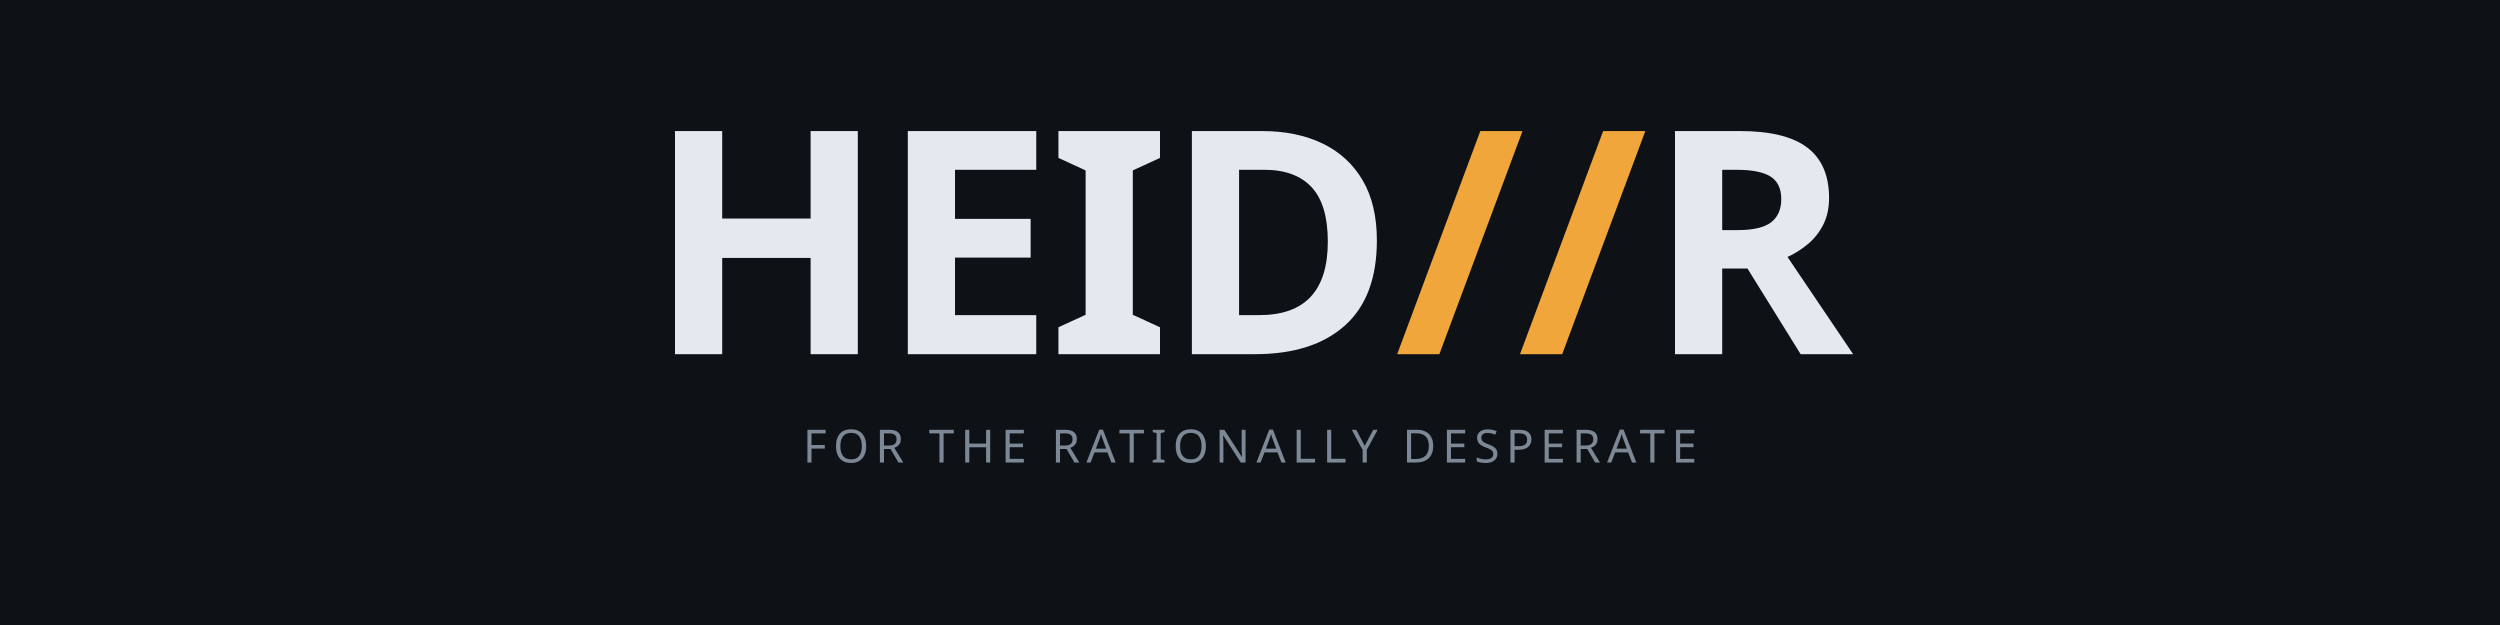
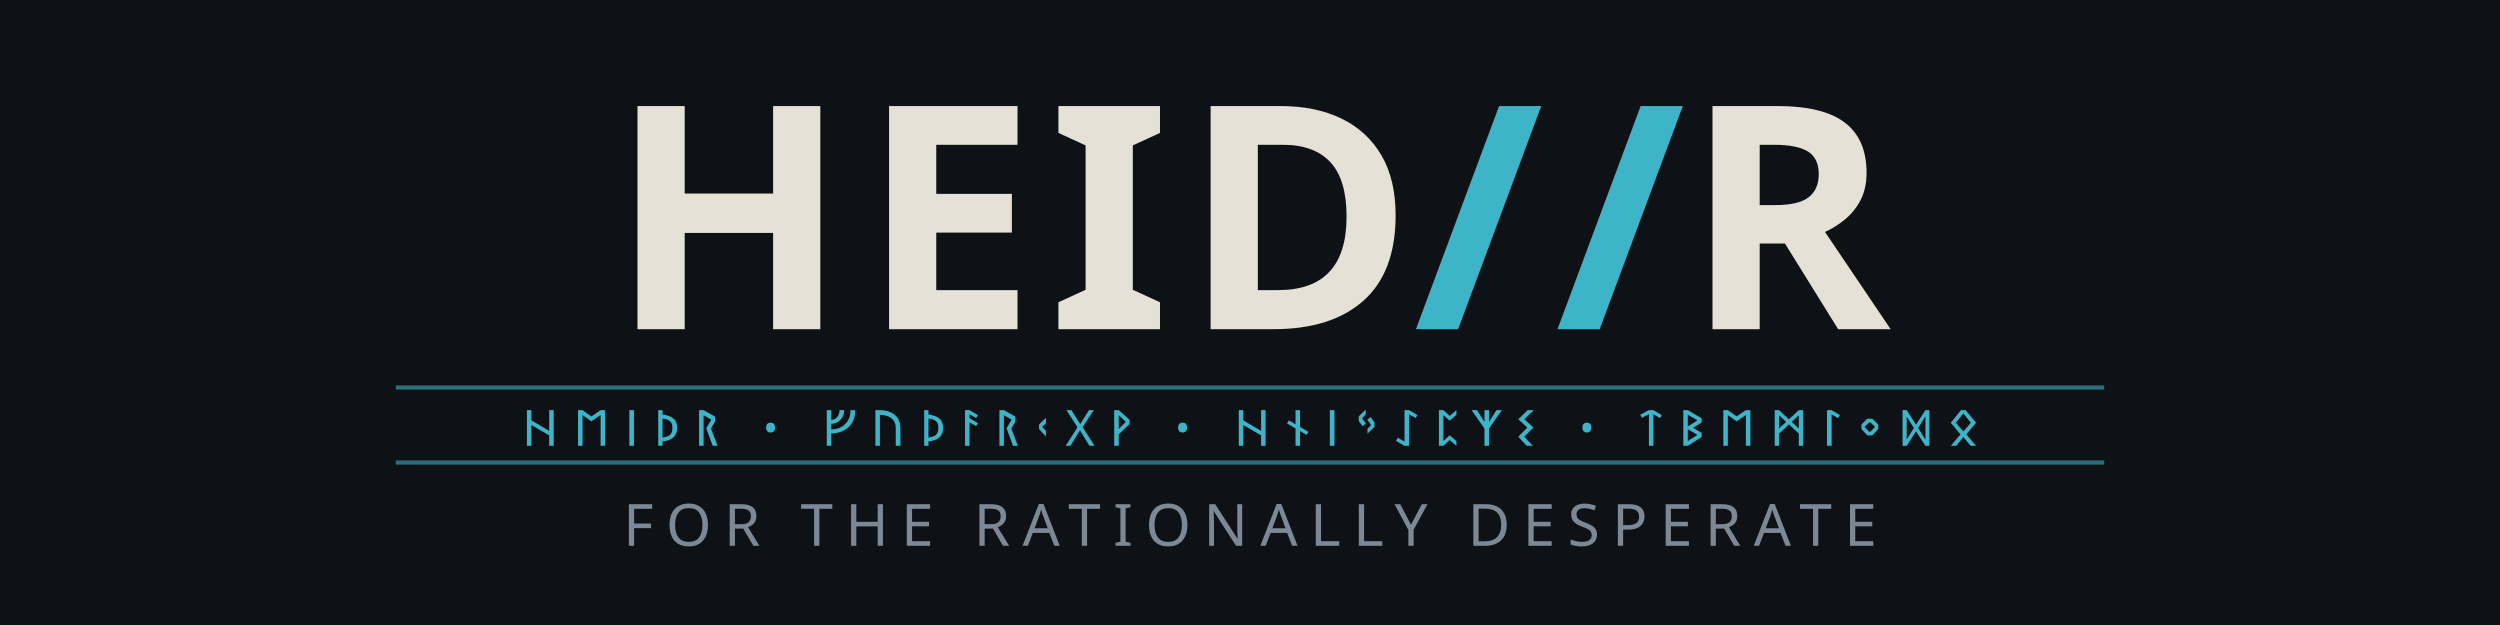
<svg xmlns="http://www.w3.org/2000/svg" width="1200" height="300" viewBox="0 0 1200 300" role="img" aria-label="HEID//R — For the Rationally Desperate">
  <rect width="1200" height="300" fill="#0e1216" />
-   <g font-family="IBM Plex Sans Condensed" font-weight="700" font-size="150" letter-spacing="-3">
-     <text x="600" y="170" text-anchor="middle" fill="#e4e9ef">HEID<tspan fill="#f0a63a">//</tspan>R</text>
+   <text x="600" y="158" text-anchor="middle" font-family="Norse" font-weight="700" font-size="150" letter-spacing="6" fill="#e6e1d6">HEID<tspan fill="#3db4c8">//</tspan>R</text>
+   <g stroke="#2a6f7a" stroke-width="2">
+     <line x1="190" y1="186" x2="1010" y2="186" />
+     <line x1="190" y1="222" x2="1010" y2="222" />
  </g>
-   <text x="600" y="222" text-anchor="middle" font-family="IBM Plex Mono" font-size="22" letter-spacing="3.1" fill="#7c8895">FOR THE RATIONALLY DESPERATE</text>
+   <text x="600" y="214" text-anchor="middle" font-family="Noto Sans Runic" font-size="24" letter-spacing="7" fill="#3db4c8">ᚺᛖᛁᚦᚱ ᛫ ᚠᚢᚦᚨᚱᚲᚷᚹ ᛫ ᚺᚾᛁᛃᛇᛈᛉᛊ ᛫ ᛏᛒᛖᛗᛚᛜᛞᛟ</text>
+   <text x="600" y="262" text-anchor="middle" font-family="Norse" font-size="28" letter-spacing="6" fill="#7c8895">FOR THE RATIONALLY DESPERATE</text>
</svg>
